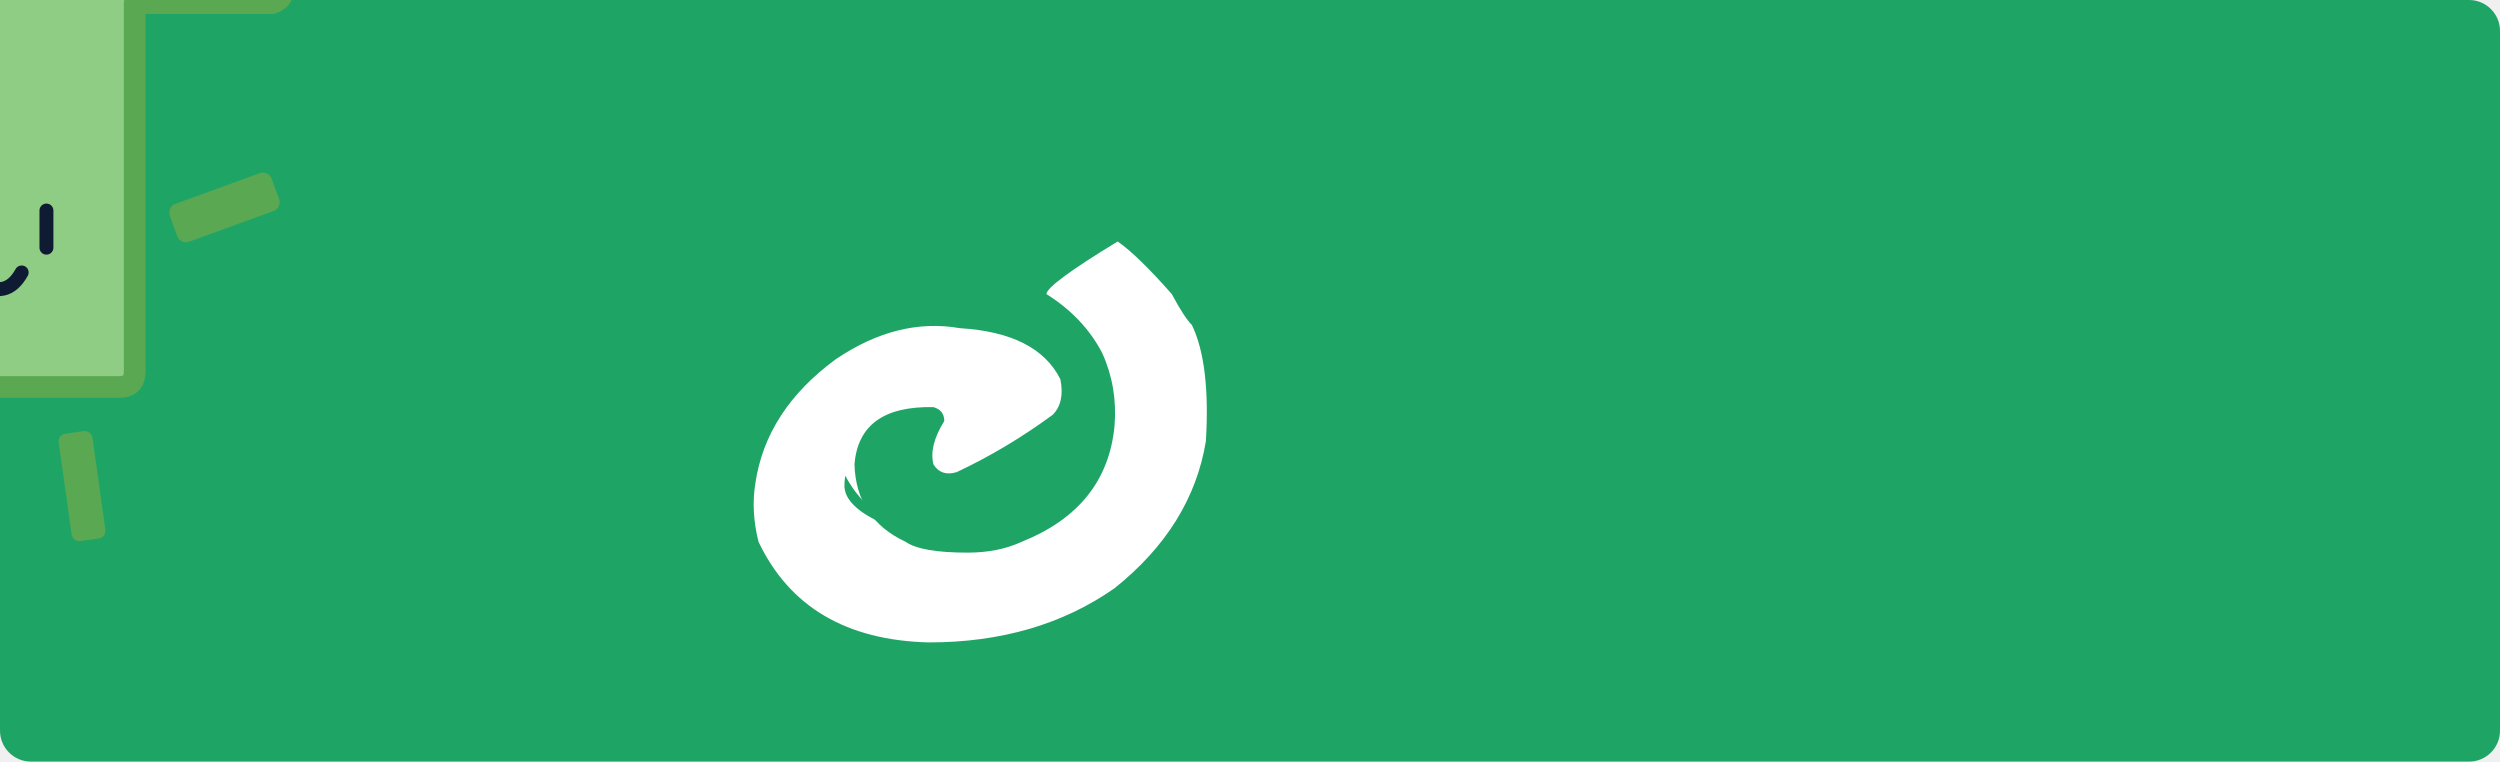
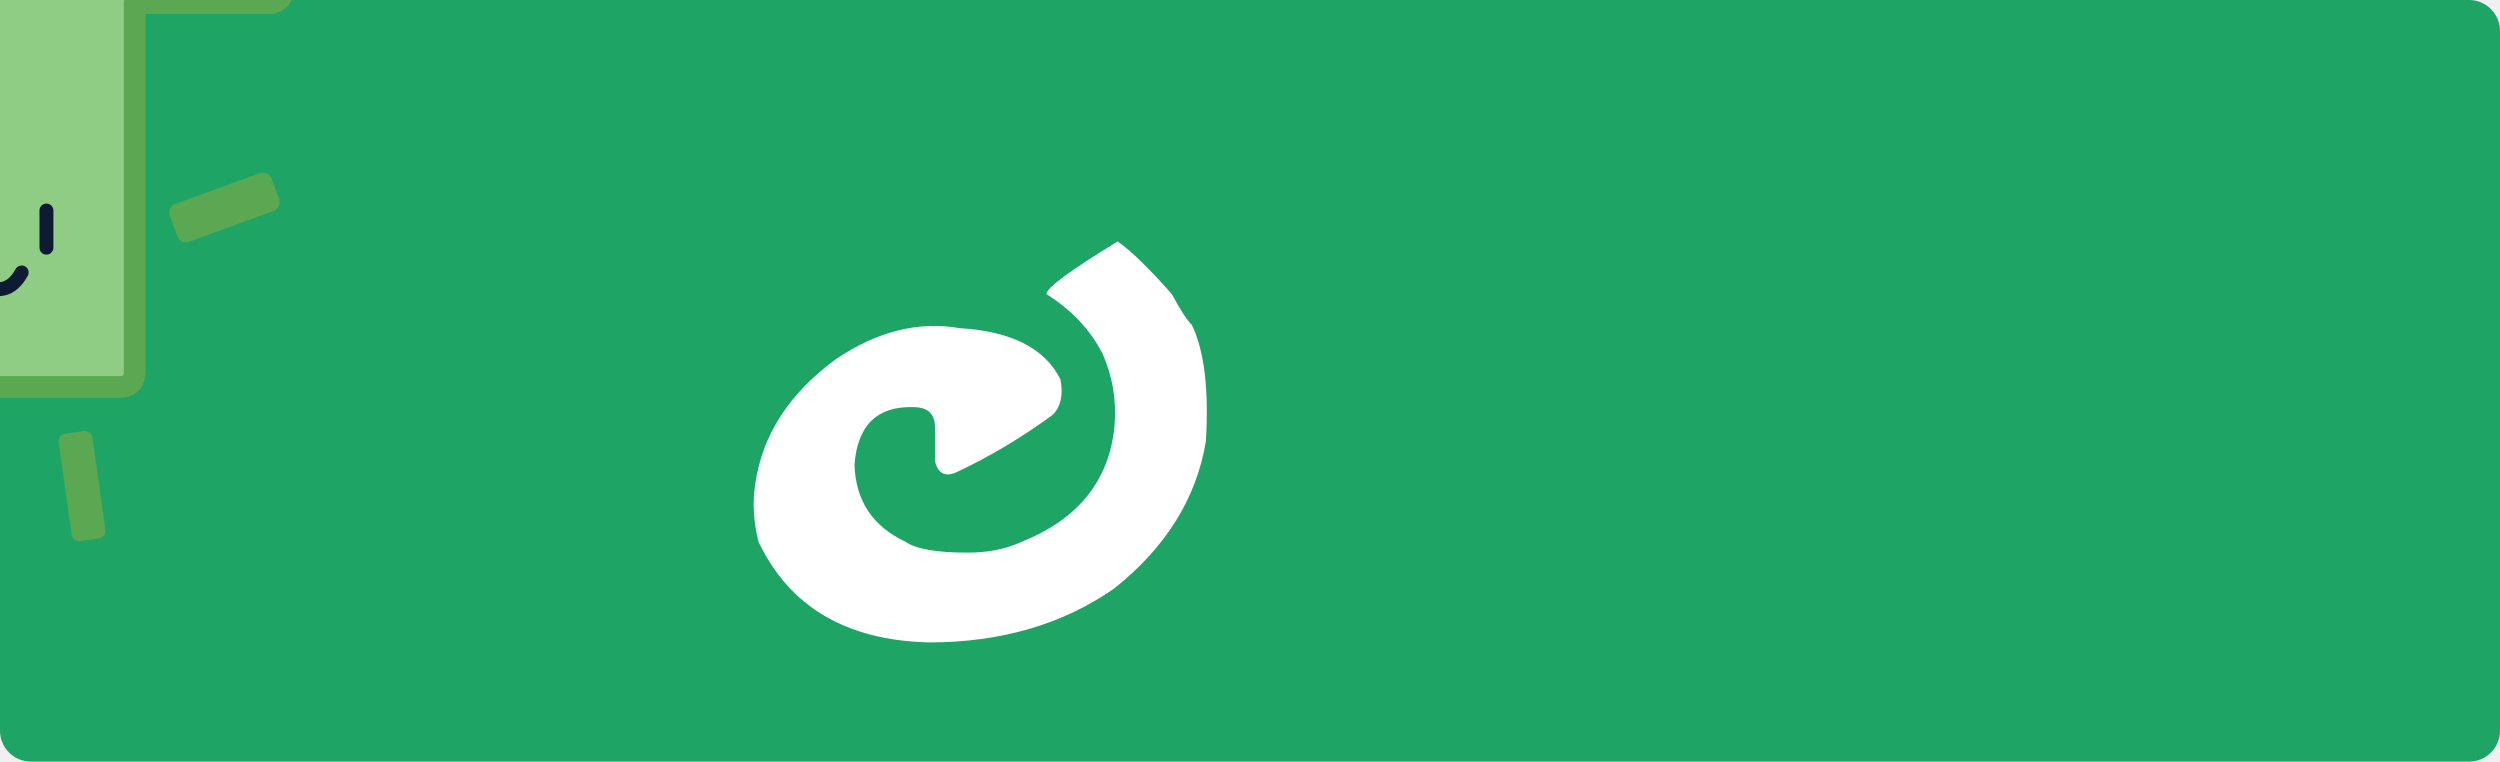
<svg xmlns="http://www.w3.org/2000/svg" viewBox="0 0 1615 492" width="1615" height="492">
  <rect width="1615" height="492" rx="20" fill="#1EA566" />
  <defs>
    <mask id="draw" maskUnits="userSpaceOnUse" x="0" y="0" width="1615" height="492">
-       <path d="M700,170 C770,230 775,330 690,375 C610,415 500,385 498,315 C497,255 560,215 620,225 C675,233 705,272 665,295 C635,312 598,305 588,285" fill="none" stroke="#fff" stroke-width="95" stroke-linecap="round" pathLength="1" stroke-dasharray="1 2" stroke-dashoffset="1">
+       <path d="M700,170 C770,230 775,330 690,375 C610,415 500,385 498,315 C497,255 560,215 620,225 C675,233 705,272 665,295 C635,312 598,305 588,285" fill="none" stroke="#fff" stroke-width="112" stroke-linecap="round" pathLength="1" stroke-dasharray="1 2" stroke-dashoffset="1">
        <animate attributeName="stroke-dashoffset" dur="5s" repeatCount="indefinite" values="1;1;0;0" keyTimes="0;.28;.6;1" calcMode="spline" keySplines="0 0 1 1;.4 0 .2 1;0 0 1 1" />
      </path>
    </mask>
  </defs>
  <g>
    <animate attributeName="opacity" dur="5s" repeatCount="indefinite" values="1;1;0;0" keyTimes="0;.94;.99;1" />
    <g mask="url(#draw)">
-       <path fill="#fff" d="M722,156 Q735,165 757,190 Q765,205 770,210 Q782,235 779,285 Q770,340 720,380 Q670,415 600,415 Q520,413 490,350 Q485,330 488,312 Q495,265 540,232 Q580,205 620,212 Q670,215 685,245 Q688,260 680,268 Q650,290 618,305 Q608,308 603,300 Q600,288 610,272 Q610,265 603,263 Q555,262 552,300 Q553,335 585,350 Q595,357 625,357 Q645,357 660,350 Q715,328 720,275 Q722,250 712,228 Q700,205 676,190 Q676,184 722,156 Z" />
+       <path fill="#fff" d="M722,156 Q735,165 757,190 Q765,205 770,210 Q782,235 779,285 Q770,340 720,380 Q670,415 600,415 Q520,413 490,350 Q485,330 488,312 Q495,265 540,232 Q580,205 620,212 Q670,215 685,245 Q688,260 680,268 Q650,290 618,305 Q607,310 604,298 L604,276 Q604,263 590,263 Q555,262 552,300 Q553,335 585,350 Q595,357 625,357 Q645,357 660,350 Q715,328 720,275 Q722,250 712,228 Q700,205 676,190 Q676,184 722,156 Z" />
    </g>
    <g>
      <animateTransform attributeName="transform" type="translate" dur="5s" repeatCount="indefinite" values="107 76;107 76;0 0;0 0" keyTimes="0;.2;.28;1" calcMode="spline" keySplines="0 0 1 1;.4 0 .2 1;0 0 1 1" />
      <g>
        <animateMotion dur="5s" repeatCount="indefinite" rotate="auto" path="M700,170 C770,230 775,330 690,375 C610,415 500,385 498,315 C497,255 560,215 620,225 C675,233 705,272 665,295 C635,312 598,305 588,285" keyPoints="0;0;1;1" keyTimes="0;.28;.6;1" calcMode="spline" keySplines="0 0 1 1;.4 0 .2 1;0 0 1 1" />
        <animate attributeName="opacity" dur="5s" repeatCount="indefinite" values="0;1;1;0;0" keyTimes="0;.03;.595;.6;1" />
        <g>
          <animateTransform attributeName="transform" type="rotate" dur="5s" repeatCount="indefinite" values="-40.6;-40.6;90;90" keyTimes="0;.2;.28;1" calcMode="spline" keySplines="0 0 1 1;.4 0 .2 1;0 0 1 1" />
          <g>
            <animateTransform attributeName="transform" type="scale" dur="5s" repeatCount="indefinite" values=".5;.5;.36;.3;0;0" keyTimes="0;.28;.45;.52;.6;1" calcMode="spline" keySplines="0 0 1 1;.4 0 .2 1;.4 0 .2 1;.5 0 .8 1;0 0 1 1" />
            <g>
              <animateTransform attributeName="transform" type="skewX" dur="5s" repeatCount="indefinite" values="0;0;8;-8;6;-4;0;0" keyTimes="0;.28;.34;.4;.46;.52;.58;1" calcMode="spline" keySplines="0 0 1 1;.4 0 .2 1;.4 0 .2 1;.4 0 .2 1;.4 0 .2 1;.4 0 .2 1;0 0 1 1" />
              <g>
                <animateTransform attributeName="transform" type="scale" dur="5s" repeatCount="indefinite" values="1 1;1 1;.96 1.08;1.04 .95;.97 1.05;1 1;1 1" keyTimes="0;.28;.35;.43;.5;.58;1" calcMode="spline" keySplines="0 0 1 1;.4 0 .2 1;.4 0 .2 1;.4 0 .2 1;.4 0 .2 1;0 0 1 1" />
                <g>
                  <animateTransform attributeName="transform" type="translate" dur="5s" repeatCount="indefinite" values="0 0;0 0;0 -50;0 0;0 8;0 0;0 0" keyTimes="0;.02;.06;.10;.12;.14;1" calcMode="spline" keySplines="0 0 1 1;.2 0 .4 1;.6 0 .8 1;.2 0 .4 1;.4 0 .2 1;0 0 1 1" />
                  <g transform="translate(0,60)">
                    <g fill="#5BA853">
                      <animate attributeName="opacity" dur="5s" repeatCount="indefinite" values="1;1;0;0" keyTimes="0;.2;.38;1" />
                      <rect x="-35" y="-13" width="70" height="26" rx="6" transform="translate(-155,76) rotate(20)" />
                      <rect x="-11" y="-35" width="22" height="70" rx="5" transform="translate(-65,254) rotate(20)" />
                      <rect x="-11" y="-35" width="22" height="70" rx="5" transform="translate(53,254) rotate(-8)" />
                      <g>
                        <animateTransform attributeName="transform" type="rotate" dur="5s" repeatCount="indefinite" values="0 115 82;0 115 82;-40 115 82;8 115 82;-34 115 82;4 115 82;-24 115 82;0 115 82;0 115 82" keyTimes="0;.1;.123;.14;.157;.174;.19;.2;1" calcMode="spline" keySplines="0 0 1 1;.3 0 .3 1;.3 0 .3 1;.3 0 .3 1;.3 0 .3 1;.3 0 .3 1;.3 0 .3 1;0 0 1 1" />
                        <rect x="-35" y="-13" width="70" height="26" rx="6" transform="translate(145,74) rotate(-20)" />
                      </g>
                    </g>
                    <path d="M0,-306 L180,-70 Q186,-62 176,-58 L87,-58 L87,180 Q87,190 77,190 L-77,190 Q-87,190 -87,180 L-87,-58 L-176,-58 Q-186,-62 -180,-70 Z" fill="#8FCC84" stroke="#5BA853" stroke-width="14" stroke-linejoin="round">
                      <animate attributeName="fill" dur="5s" repeatCount="indefinite" values="#8FCC84;#8FCC84;#FFFFFF;#FFFFFF" keyTimes="0;.2;.56;1" />
                      <animate attributeName="stroke" dur="5s" repeatCount="indefinite" values="#5BA853;#5BA853;#FFFFFF;#FFFFFF" keyTimes="0;.2;.56;1" />
                      <animate attributeName="stroke-width" dur="5s" repeatCount="indefinite" values="14;14;0;0" keyTimes="0;.2;.56;1" />
                    </path>
                    <g stroke="#0F1B33" stroke-width="9" stroke-linecap="round" fill="none">
                      <animate attributeName="opacity" dur="5s" repeatCount="indefinite" values="1;1;0;0" keyTimes="0;.2;.34;1" />
                      <path d="M-30,76 V100 M30,76 V100" />
                      <path d="M-14,122 Q4,134 14,116" />
                    </g>
                  </g>
                </g>
              </g>
            </g>
          </g>
        </g>
      </g>
    </g>
    <g opacity="0">
      <animate attributeName="opacity" dur="5s" repeatCount="indefinite" values="0;0;1;1" keyTimes="0;.54;.62;1" calcMode="spline" keySplines="0 0 1 1;.4 0 .2 1;0 0 1 1" />
      <animateTransform attributeName="transform" type="translate" dur="5s" repeatCount="indefinite" values="30 0;30 0;0 0;0 0" keyTimes="0;.54;.62;1" calcMode="spline" keySplines="0 0 1 1;.4 0 .2 1;0 0 1 1" />
      <path fill="#fff" d="M193,150 Q193,144 230,144 H262 Q268,146 275,158 Q300,205 340,275 L355,305 Q365,290 385,252 Q415,205 440,175 Q510,115 595,110 Q605,110 605,98 V90 Q608,76 620,78 Q630,80 690,126 Q702,138 697,146 Q690,155 615,200 Q605,198 605,188 V183 Q600,170 585,170 Q540,175 515,192 Q480,215 455,250 L440,270 Q430,290 410,330 Q395,360 385,375 Q372,393 345,393 Q325,393 313,375 Q290,335 200,175 Q193,160 193,150 Z" />
    </g>
    <g opacity="0">
      <animate attributeName="opacity" dur="5s" repeatCount="indefinite" values="0;0;1;1" keyTimes="0;.56;.66;1" calcMode="spline" keySplines="0 0 1 1;.4 0 .2 1;0 0 1 1" />
      <animateTransform attributeName="transform" type="translate" dur="5s" repeatCount="indefinite" values="-40 0;-40 0;0 0;0 0" keyTimes="0;.56;.66;1" calcMode="spline" keySplines="0 0 1 1;.4 0 .2 1;0 0 1 1" />
      <path fill="#fff" d="M810,135 H872 Q880,135 880,143 V310 Q880,326 896,326 H975 Q992,326 992,343 L990,375 Q990,388 975,388 H820 Q803,388 803,382 V143 Q803,135 810,135 Z" />
    </g>
    <g opacity="0">
      <animate attributeName="opacity" dur="5s" repeatCount="indefinite" values="0;0;1;1" keyTimes="0;.6;.7;1" calcMode="spline" keySplines="0 0 1 1;.4 0 .2 1;0 0 1 1" />
      <animateTransform attributeName="transform" type="translate" dur="5s" repeatCount="indefinite" values="-40 0;-40 0;0 0;0 0" keyTimes="0;.6;.7;1" calcMode="spline" keySplines="0 0 1 1;.4 0 .2 1;0 0 1 1" />
      <path fill="#fff" d="M965,135 H1170 Q1178,135 1177,145 V185 Q1177,194 1167,194 H1115 Q1098,194 1098,211 V380 Q1098,388 1090,388 H1032 Q1022,388 1022,380 V211 Q1022,194 1005,194 H958 Q950,194 950,185 V152 Q950,135 965,135 Z" />
    </g>
    <g opacity="0">
      <animate attributeName="opacity" dur="5s" repeatCount="indefinite" values="0;0;1;1" keyTimes="0;.64;.74;1" calcMode="spline" keySplines="0 0 1 1;.4 0 .2 1;0 0 1 1" />
      <animateTransform attributeName="transform" type="translate" dur="5s" repeatCount="indefinite" values="-40 0;-40 0;0 0;0 0" keyTimes="0;.64;.74;1" calcMode="spline" keySplines="0 0 1 1;.4 0 .2 1;0 0 1 1" />
      <path fill="#fff" fill-rule="evenodd" d="M1240,132 H1315 Q1322,132 1328,145 L1395,310 Q1410,345 1422,386 H1345 Q1340,386 1335,370 Q1328,350 1318,340 H1228 Q1220,342 1215,355 L1203,386 H1128 Q1125,383 1130,372 Q1150,335 1160,300 L1215,180 Q1222,150 1240,132 Z M1275,208 Q1282,210 1298,262 Q1300,282 1283,282 H1253 Q1247,282 1250,270 Q1265,235 1275,208 Z" />
    </g>
  </g>
</svg>
